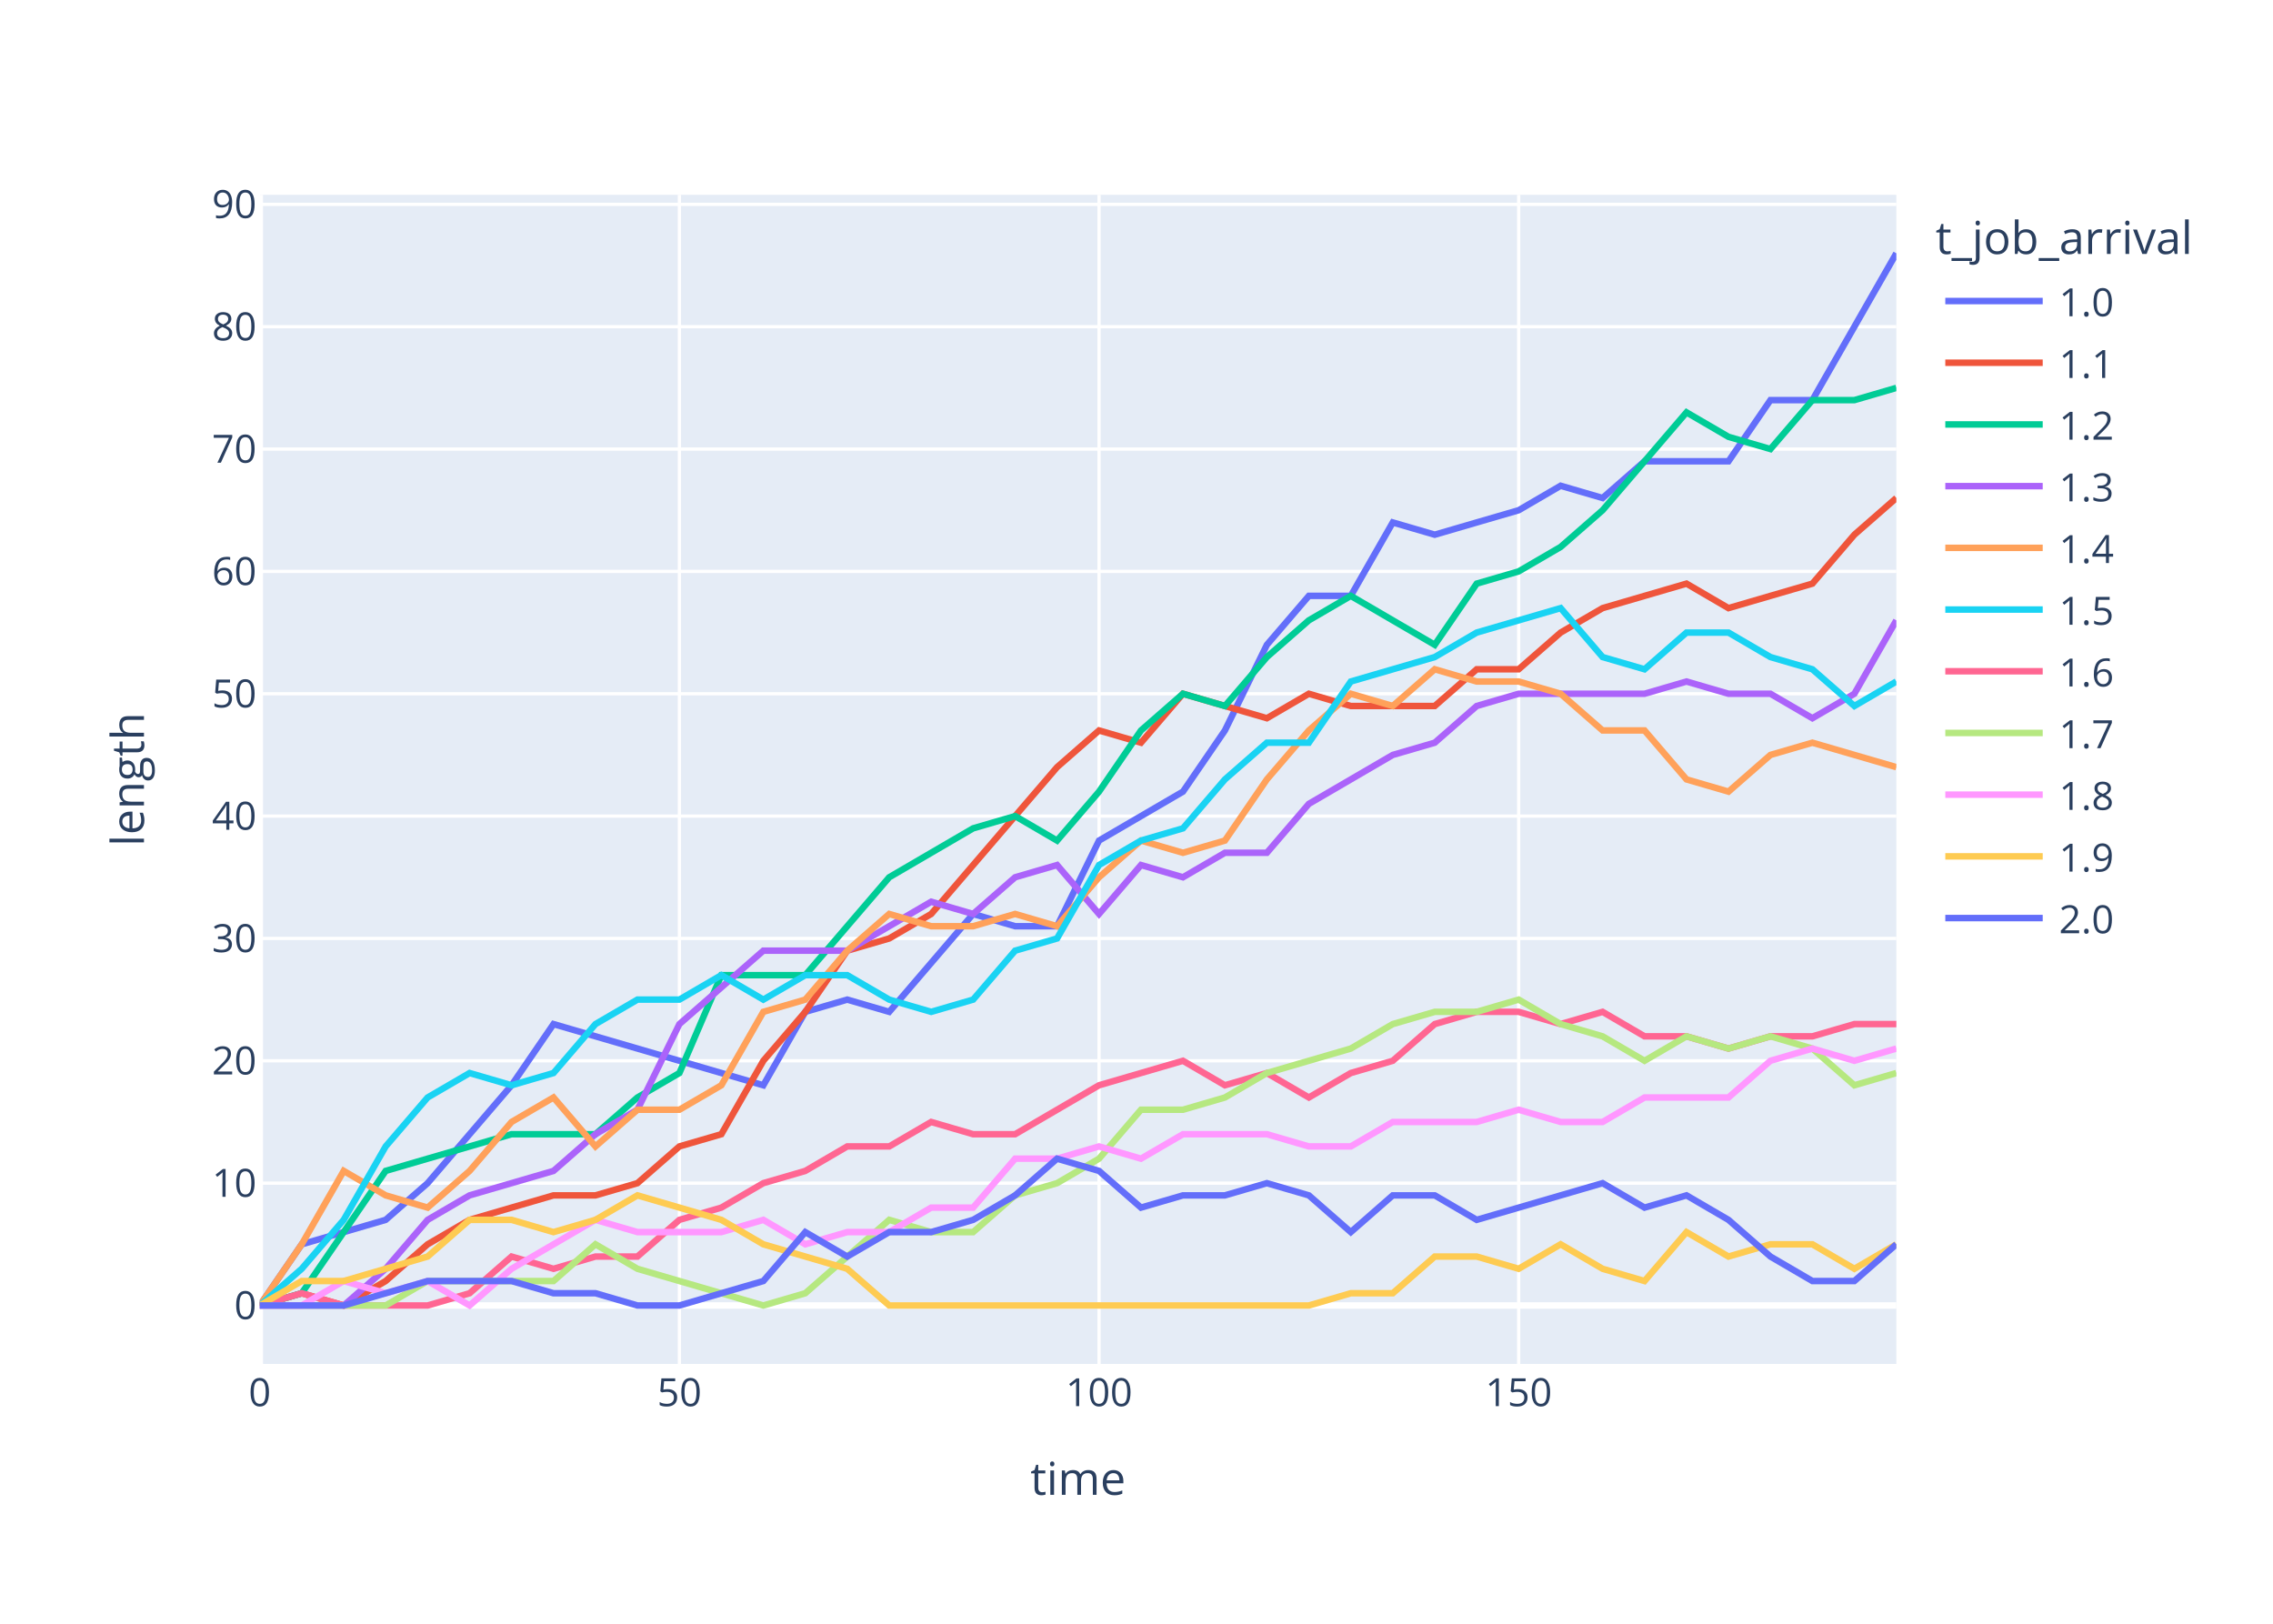
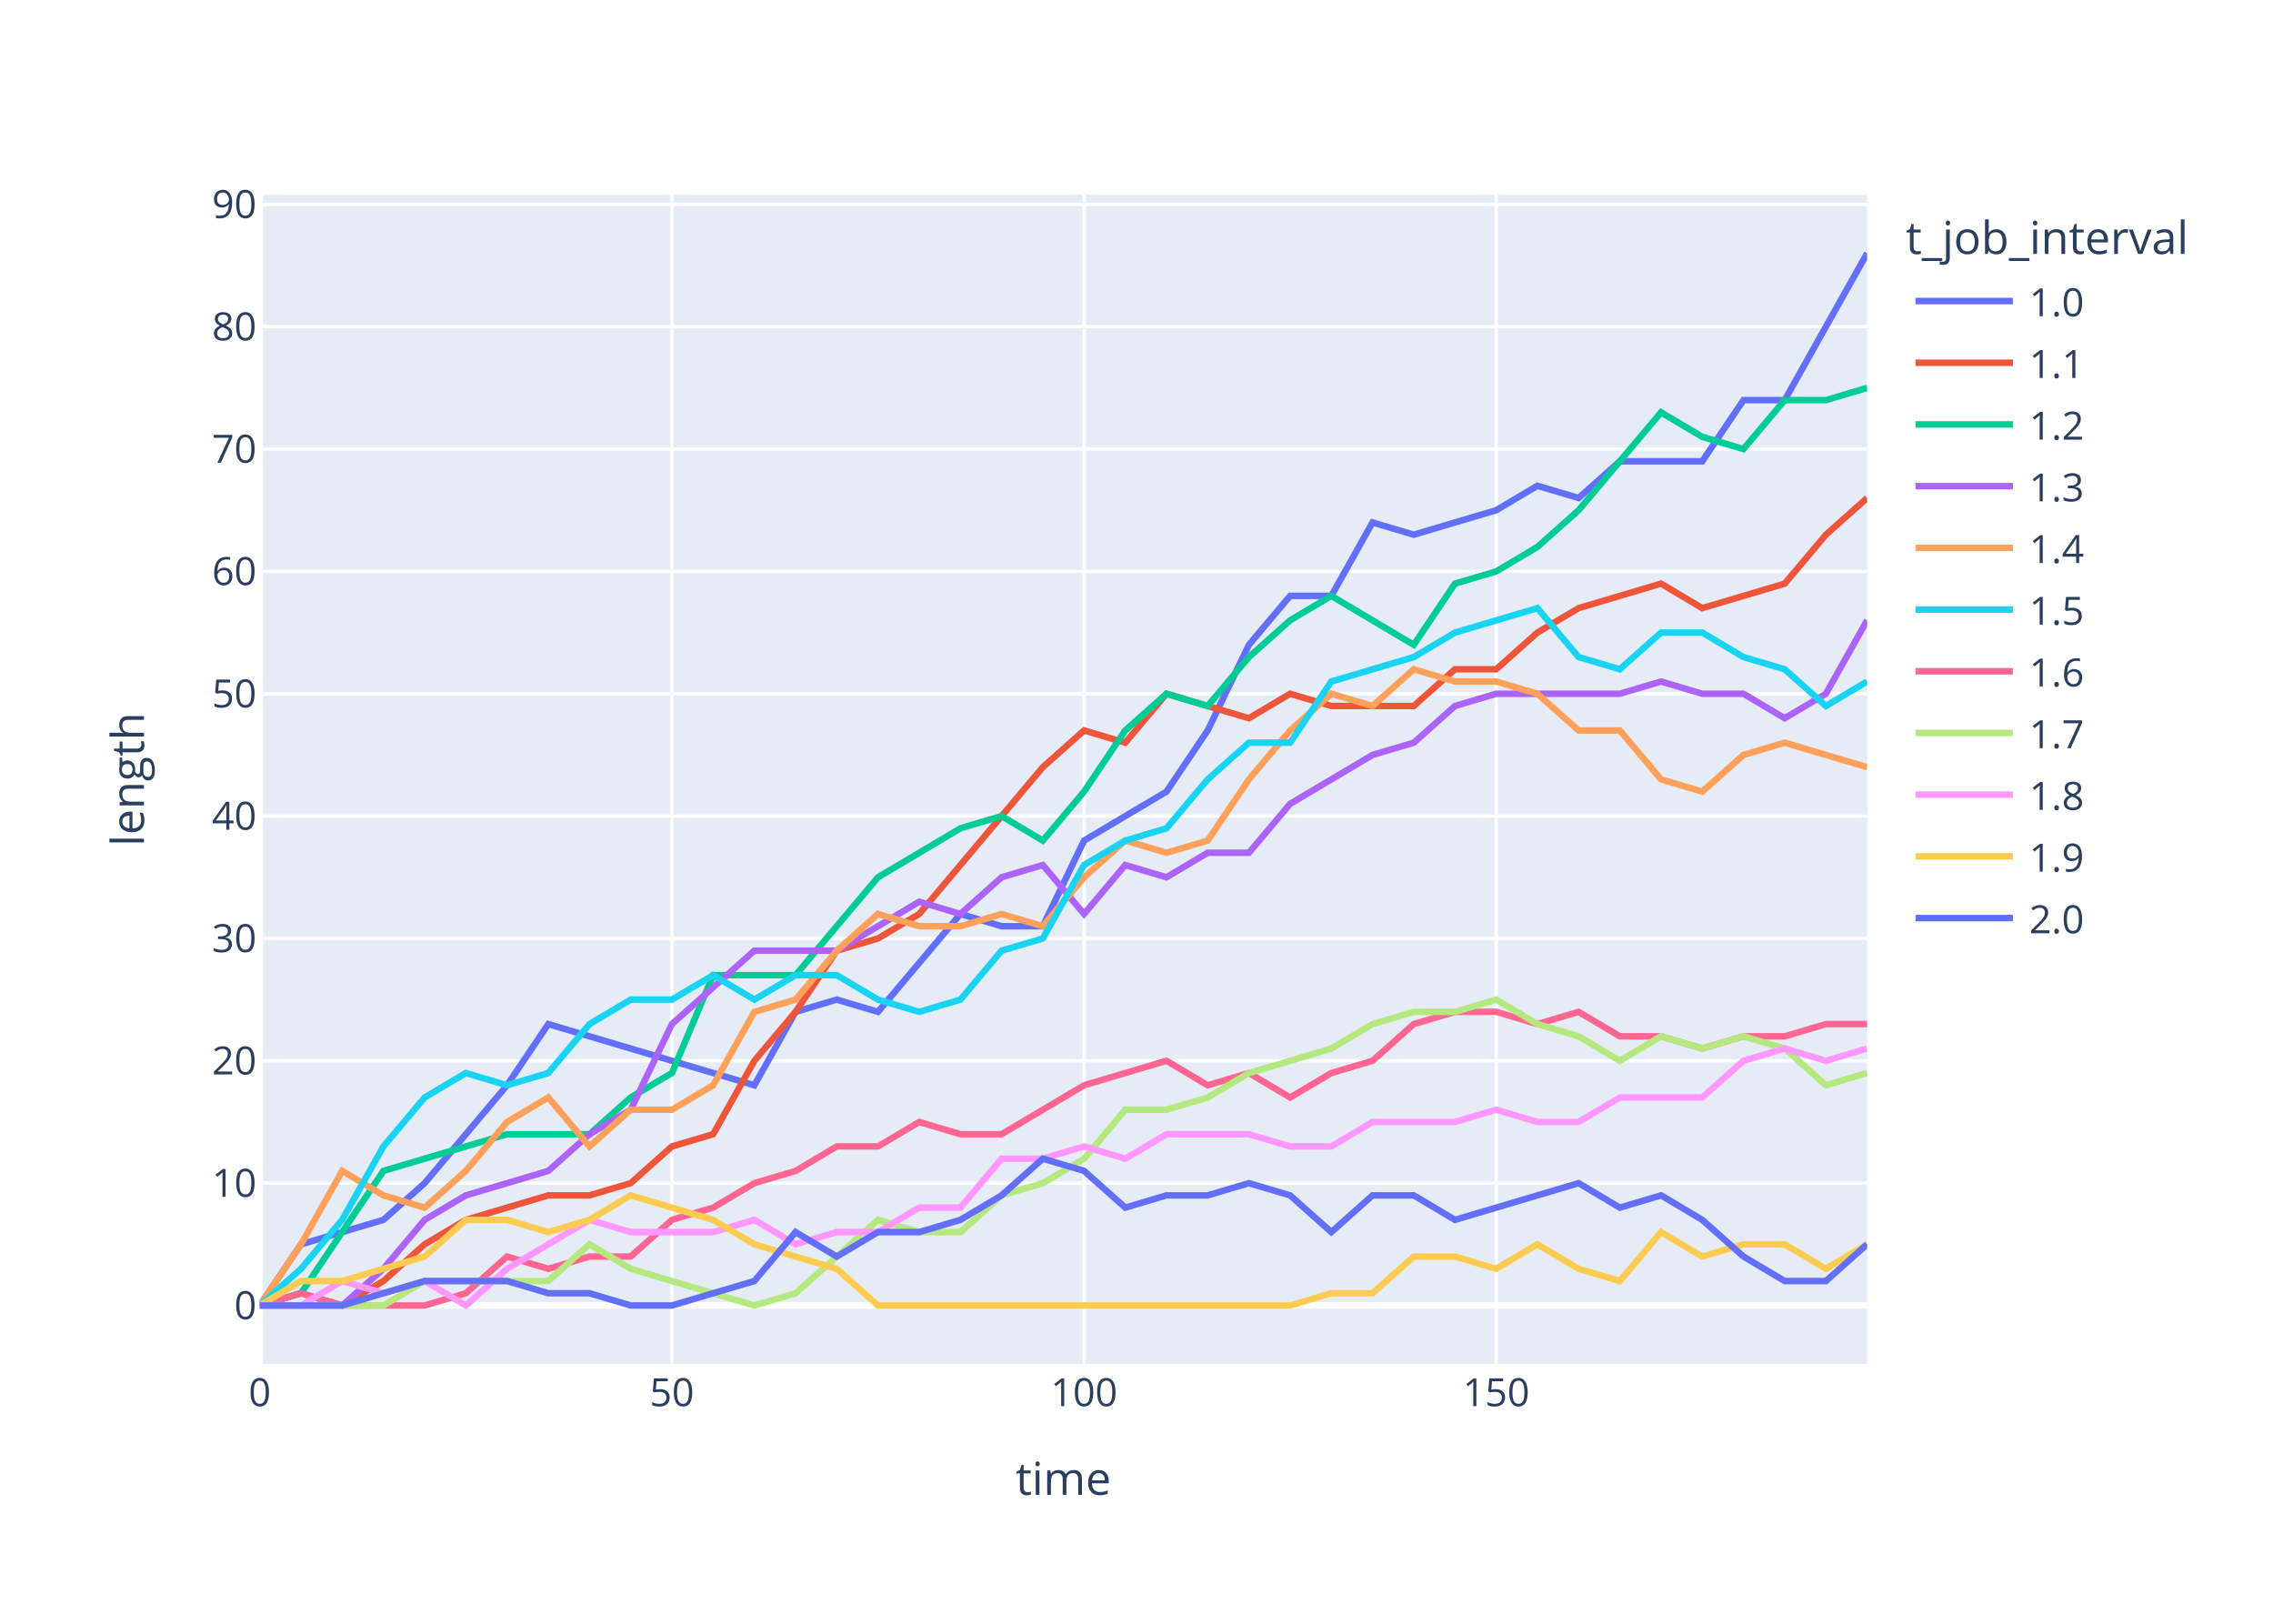
<svg xmlns="http://www.w3.org/2000/svg" class="main-svg" width="700" height="500" style="" viewBox="0 0 700 500">
  <rect x="0" y="0" width="700" height="500" style="fill: rgb(255, 255, 255); fill-opacity: 1;" />
-   <defs id="defs-5fed43">
+   <defs id="defs-dd589d">
    <g class="clips">
-       <clipPath id="clip5fed43xyplot" class="plotclip">
-         <rect width="504" height="360" />
+       <clipPath id="clipdd589dxyplot" class="plotclip">
+         <rect width="495" height="360" />
      </clipPath>
-       <clipPath class="axesclip" id="clip5fed43x">
-         <rect x="80" y="0" width="504" height="500" />
+       <clipPath class="axesclip" id="clipdd589dx">
+         <rect x="80" y="0" width="495" height="500" />
      </clipPath>
-       <clipPath class="axesclip" id="clip5fed43y">
+       <clipPath class="axesclip" id="clipdd589dy">
        <rect x="0" y="60" width="700" height="360" />
      </clipPath>
-       <clipPath class="axesclip" id="clip5fed43xy">
-         <rect x="80" y="60" width="504" height="360" />
+       <clipPath class="axesclip" id="clipdd589dxy">
+         <rect x="80" y="60" width="495" height="360" />
      </clipPath>
    </g>
    <g class="gradients" />
    <g class="patterns" />
  </defs>
  <g class="bglayer">
-     <rect class="bg" x="80" y="60" width="504" height="360" style="fill: rgb(229, 236, 246); fill-opacity: 1; stroke-width: 0;" />
+     <rect class="bg" x="80" y="60" width="495" height="360" style="fill: rgb(229, 236, 246); fill-opacity: 1; stroke-width: 0;" />
  </g>
  <g class="layer-below">
    <g class="imagelayer" />
    <g class="shapelayer" />
  </g>
  <g class="cartesianlayer">
    <g class="subplot xy">
      <g class="layer-subplot">
        <g class="shapelayer" />
        <g class="imagelayer" />
      </g>
      <g class="minor-gridlayer">
        <g class="x" />
        <g class="y" />
      </g>
      <g class="gridlayer">
        <g class="x">
-           <path class="xgrid crisp" transform="translate(209.23,0)" d="M0,60v360" style="stroke: rgb(255, 255, 255); stroke-opacity: 1; stroke-width: 1px;" />
-           <path class="xgrid crisp" transform="translate(338.46,0)" d="M0,60v360" style="stroke: rgb(255, 255, 255); stroke-opacity: 1; stroke-width: 1px;" />
-           <path class="xgrid crisp" transform="translate(467.69,0)" d="M0,60v360" style="stroke: rgb(255, 255, 255); stroke-opacity: 1; stroke-width: 1px;" />
+           <path class="xgrid crisp" transform="translate(206.92,0)" d="M0,60v360" style="stroke: rgb(255, 255, 255); stroke-opacity: 1; stroke-width: 1px;" />
+           <path class="xgrid crisp" transform="translate(333.85,0)" d="M0,60v360" style="stroke: rgb(255, 255, 255); stroke-opacity: 1; stroke-width: 1px;" />
+           <path class="xgrid crisp" transform="translate(460.77,0)" d="M0,60v360" style="stroke: rgb(255, 255, 255); stroke-opacity: 1; stroke-width: 1px;" />
        </g>
        <g class="y">
-           <path class="ygrid crisp" transform="translate(0,364.33)" d="M80,0h504" style="stroke: rgb(255, 255, 255); stroke-opacity: 1; stroke-width: 1px;" />
-           <path class="ygrid crisp" transform="translate(0,326.65)" d="M80,0h504" style="stroke: rgb(255, 255, 255); stroke-opacity: 1; stroke-width: 1px;" />
-           <path class="ygrid crisp" transform="translate(0,288.98)" d="M80,0h504" style="stroke: rgb(255, 255, 255); stroke-opacity: 1; stroke-width: 1px;" />
-           <path class="ygrid crisp" transform="translate(0,251.3)" d="M80,0h504" style="stroke: rgb(255, 255, 255); stroke-opacity: 1; stroke-width: 1px;" />
-           <path class="ygrid crisp" transform="translate(0,213.63)" d="M80,0h504" style="stroke: rgb(255, 255, 255); stroke-opacity: 1; stroke-width: 1px;" />
-           <path class="ygrid crisp" transform="translate(0,175.95)" d="M80,0h504" style="stroke: rgb(255, 255, 255); stroke-opacity: 1; stroke-width: 1px;" />
-           <path class="ygrid crisp" transform="translate(0,138.28)" d="M80,0h504" style="stroke: rgb(255, 255, 255); stroke-opacity: 1; stroke-width: 1px;" />
-           <path class="ygrid crisp" transform="translate(0,100.6)" d="M80,0h504" style="stroke: rgb(255, 255, 255); stroke-opacity: 1; stroke-width: 1px;" />
-           <path class="ygrid crisp" transform="translate(0,62.93)" d="M80,0h504" style="stroke: rgb(255, 255, 255); stroke-opacity: 1; stroke-width: 1px;" />
+           <path class="ygrid crisp" transform="translate(0,364.33)" d="M80,0h495" style="stroke: rgb(255, 255, 255); stroke-opacity: 1; stroke-width: 1px;" />
+           <path class="ygrid crisp" transform="translate(0,326.65)" d="M80,0h495" style="stroke: rgb(255, 255, 255); stroke-opacity: 1; stroke-width: 1px;" />
+           <path class="ygrid crisp" transform="translate(0,288.98)" d="M80,0h495" style="stroke: rgb(255, 255, 255); stroke-opacity: 1; stroke-width: 1px;" />
+           <path class="ygrid crisp" transform="translate(0,251.3)" d="M80,0h495" style="stroke: rgb(255, 255, 255); stroke-opacity: 1; stroke-width: 1px;" />
+           <path class="ygrid crisp" transform="translate(0,213.63)" d="M80,0h495" style="stroke: rgb(255, 255, 255); stroke-opacity: 1; stroke-width: 1px;" />
+           <path class="ygrid crisp" transform="translate(0,175.95)" d="M80,0h495" style="stroke: rgb(255, 255, 255); stroke-opacity: 1; stroke-width: 1px;" />
+           <path class="ygrid crisp" transform="translate(0,138.28)" d="M80,0h495" style="stroke: rgb(255, 255, 255); stroke-opacity: 1; stroke-width: 1px;" />
+           <path class="ygrid crisp" transform="translate(0,100.6)" d="M80,0h495" style="stroke: rgb(255, 255, 255); stroke-opacity: 1; stroke-width: 1px;" />
+           <path class="ygrid crisp" transform="translate(0,62.93)" d="M80,0h495" style="stroke: rgb(255, 255, 255); stroke-opacity: 1; stroke-width: 1px;" />
        </g>
      </g>
      <g class="zerolinelayer">
        <path class="xzl zl crisp" transform="translate(80,0)" d="M0,60v360" style="stroke: rgb(255, 255, 255); stroke-opacity: 1; stroke-width: 2px;" />
-         <path class="yzl zl crisp" transform="translate(0,402)" d="M80,0h504" style="stroke: rgb(255, 255, 255); stroke-opacity: 1; stroke-width: 2px;" />
+         <path class="yzl zl crisp" transform="translate(0,402)" d="M80,0h495" style="stroke: rgb(255, 255, 255); stroke-opacity: 1; stroke-width: 2px;" />
      </g>
      <g class="layer-between">
        <g class="shapelayer" />
        <g class="imagelayer" />
      </g>
      <path class="xlines-below" />
      <path class="ylines-below" />
      <g class="overlines-below" />
      <g class="xaxislayer-below" />
      <g class="yaxislayer-below" />
      <g class="overaxes-below" />
      <g class="overplot">
-         <g class="xy" transform="translate(80,60)" clip-path="url(#clip5fed43xyplot)">
+         <g class="xy" transform="translate(80,60)" clip-path="url(#clipdd589dxyplot)">
          <g class="scatterlayer mlayer">
-             <g class="trace scatter trace487829" style="stroke-miterlimit: 2; opacity: 1;">
-               <g class="fills" />
-               <g class="errorbars" />
-               <g class="lines">
-                 <path class="js-line" d="M0,342L12.92,323.16L25.85,319.4L38.77,315.63L51.69,304.33L77.54,274.19L90.46,255.35L155.08,274.19L168,251.58L180.92,247.81L193.85,251.58L219.69,221.44L232.62,225.21L245.54,225.21L258.46,198.84L284.31,183.77L297.23,164.93L310.15,138.56L323.08,123.49L336,123.49L348.92,100.88L361.85,104.65L374.77,100.88L387.69,97.12L400.62,89.58L413.54,93.35L426.46,82.05L452.31,82.05L465.23,63.21L478.15,63.21L491.08,40.6L504,18" style="vector-effect: none; fill: none; stroke: rgb(99, 110, 250); stroke-opacity: 1; stroke-width: 2px; opacity: 1;" />
-               </g>
-               <g class="points" />
-               <g class="text" />
-             </g>
-             <g class="trace scatter traceb1f437" style="stroke-miterlimit: 2; opacity: 1;">
-               <g class="fills" />
-               <g class="errorbars" />
-               <g class="lines">
-                 <path class="js-line" d="M0,342L12.92,338.23L25.85,342L38.77,334.47L51.69,323.16L64.62,315.63L77.54,311.86L90.46,308.09L103.38,308.09L116.31,304.33L129.23,293.02L142.15,289.26L155.08,266.65L168,251.58L180.92,232.74L193.85,228.98L206.77,221.44L245.54,176.23L258.46,164.93L271.38,168.7L284.31,153.63L310.15,161.16L323.08,153.63L336,157.4L348.92,157.4L361.85,157.4L374.77,146.09L387.69,146.09L400.62,134.79L413.54,127.26L426.46,123.49L439.38,119.72L452.31,127.26L478.15,119.72L491.08,104.65L504,93.35" style="vector-effect: none; fill: none; stroke: rgb(239, 85, 59); stroke-opacity: 1; stroke-width: 2px; opacity: 1;" />
-               </g>
-               <g class="points" />
-               <g class="text" />
-             </g>
-             <g class="trace scatter trace59e922" style="stroke-miterlimit: 2; opacity: 1;">
-               <g class="fills" />
-               <g class="errorbars" />
-               <g class="lines">
-                 <path class="js-line" d="M0,342L12.92,338.23L25.85,319.4L38.77,300.56L51.69,296.79L77.54,289.26L90.46,289.26L103.38,289.26L116.31,277.95L129.23,270.42L142.15,240.28L168,240.28L180.92,225.21L193.85,210.14L206.77,202.6L219.69,195.07L232.62,191.3L245.54,198.84L258.46,183.77L271.38,164.93L284.31,153.63L297.23,157.4L310.15,142.33L323.08,131.02L336,123.49L361.85,138.56L374.77,119.72L387.69,115.95L400.62,108.42L413.54,97.12L426.46,82.05L439.38,66.98L452.31,74.51L465.23,78.28L478.15,63.21L491.08,63.21L504,59.44" style="vector-effect: none; fill: none; stroke: rgb(0, 204, 150); stroke-opacity: 1; stroke-width: 2px; opacity: 1;" />
-               </g>
-               <g class="points" />
-               <g class="text" />
-             </g>
-             <g class="trace scatter trace675546" style="stroke-miterlimit: 2; opacity: 1;">
-               <g class="fills" />
-               <g class="errorbars" />
-               <g class="lines">
-                 <path class="js-line" d="M0,342L25.85,342L38.77,330.7L51.69,315.63L64.62,308.09L90.46,300.56L103.38,289.26L116.31,281.72L129.23,255.35L155.08,232.74L168,232.74L180.92,232.74L193.85,225.21L206.77,217.67L219.69,221.44L232.62,210.14L245.54,206.37L258.46,221.44L271.38,206.37L284.31,210.14L297.23,202.6L310.15,202.6L323.08,187.53L348.92,172.47L361.85,168.7L374.77,157.4L387.69,153.63L426.46,153.63L439.38,149.86L452.31,153.63L465.23,153.63L478.15,161.16L491.08,153.63L504,131.02" style="vector-effect: none; fill: none; stroke: rgb(171, 99, 250); stroke-opacity: 1; stroke-width: 2px; opacity: 1;" />
-               </g>
-               <g class="points" />
-               <g class="text" />
-             </g>
-             <g class="trace scatter trace7300fe" style="stroke-miterlimit: 2; opacity: 1;">
-               <g class="fills" />
-               <g class="errorbars" />
-               <g class="lines">
-                 <path class="js-line" d="M0,342L12.92,323.16L25.85,300.56L38.77,308.09L51.69,311.86L64.62,300.56L77.54,285.49L90.46,277.95L103.38,293.02L116.31,281.72L129.23,281.72L142.15,274.19L155.08,251.58L168,247.81L180.92,232.74L193.85,221.44L206.77,225.21L219.69,225.21L232.62,221.44L245.54,225.21L258.46,210.14L271.38,198.84L284.31,202.6L297.23,198.84L310.15,180L323.08,164.93L336,153.63L348.92,157.4L361.85,146.09L374.77,149.86L387.69,149.86L400.62,153.63L413.54,164.93L426.46,164.93L439.38,180L452.31,183.77L465.23,172.47L478.15,168.7L491.08,172.47L504,176.23" style="vector-effect: none; fill: none; stroke: rgb(255, 161, 90); stroke-opacity: 1; stroke-width: 2px; opacity: 1;" />
-               </g>
-               <g class="points" />
-               <g class="text" />
-             </g>
-             <g class="trace scatter trace8ce053" style="stroke-miterlimit: 2; opacity: 1;">
-               <g class="fills" />
-               <g class="errorbars" />
-               <g class="lines">
-                 <path class="js-line" d="M0,342L12.92,330.7L25.85,315.63L38.77,293.02L51.69,277.95L64.62,270.42L77.54,274.19L90.46,270.42L103.38,255.35L116.31,247.81L129.23,247.81L142.15,240.28L155.08,247.81L168,240.28L180.92,240.28L193.85,247.81L206.77,251.58L219.69,247.81L232.62,232.74L245.54,228.98L258.46,206.37L271.38,198.84L284.31,195.07L297.23,180L310.15,168.7L323.08,168.7L336,149.86L361.85,142.33L374.77,134.79L400.62,127.26L413.54,142.33L426.46,146.09L439.38,134.79L452.31,134.79L465.23,142.33L478.15,146.09L491.08,157.4L504,149.86" style="vector-effect: none; fill: none; stroke: rgb(25, 211, 243); stroke-opacity: 1; stroke-width: 2px; opacity: 1;" />
-               </g>
-               <g class="points" />
-               <g class="text" />
-             </g>
-             <g class="trace scatter trace817569" style="stroke-miterlimit: 2; opacity: 1;">
-               <g class="fills" />
-               <g class="errorbars" />
-               <g class="lines">
-                 <path class="js-line" d="M0,342L12.92,338.23L25.85,342L51.69,342L64.62,338.23L77.54,326.93L90.46,330.7L103.38,326.93L116.31,326.93L129.23,315.63L142.15,311.86L155.08,304.33L168,300.56L180.92,293.02L193.85,293.02L206.77,285.49L219.69,289.26L232.62,289.26L245.54,281.72L258.46,274.19L271.38,270.42L284.31,266.65L297.23,274.19L310.15,270.42L323.08,277.95L336,270.42L348.92,266.65L361.85,255.35L374.77,251.58L387.69,251.58L400.62,255.35L413.54,251.58L426.46,259.12L439.38,259.12L452.31,262.88L465.23,259.12L478.15,259.12L491.08,255.35L504,255.35" style="vector-effect: none; fill: none; stroke: rgb(255, 102, 146); stroke-opacity: 1; stroke-width: 2px; opacity: 1;" />
-               </g>
-               <g class="points" />
-               <g class="text" />
-             </g>
-             <g class="trace scatter traced366a5" style="stroke-miterlimit: 2; opacity: 1;">
-               <g class="fills" />
-               <g class="errorbars" />
-               <g class="lines">
-                 <path class="js-line" d="M0,342L38.77,342L51.69,334.47L90.46,334.47L103.38,323.16L116.31,330.7L129.23,334.47L155.08,342L168,338.23L193.85,315.63L206.77,319.4L219.69,319.4L232.62,308.09L245.54,304.33L258.46,296.79L271.38,281.72L284.31,281.72L297.23,277.95L310.15,270.42L336,262.88L348.92,255.35L361.85,251.58L374.77,251.58L387.69,247.81L400.62,255.35L413.54,259.12L426.46,266.65L439.38,259.12L452.31,262.88L465.23,259.12L478.15,262.88L491.08,274.19L504,270.42" style="vector-effect: none; fill: none; stroke: rgb(182, 232, 128); stroke-opacity: 1; stroke-width: 2px; opacity: 1;" />
-               </g>
-               <g class="points" />
-               <g class="text" />
-             </g>
-             <g class="trace scatter trace1aab8e" style="stroke-miterlimit: 2; opacity: 1;">
-               <g class="fills" />
-               <g class="errorbars" />
-               <g class="lines">
-                 <path class="js-line" d="M0,342L12.92,342L25.85,334.47L38.77,338.23L51.69,334.47L64.62,342L77.54,330.7L103.38,315.63L116.31,319.4L142.15,319.4L155.08,315.63L168,323.16L180.92,319.4L193.85,319.4L206.77,311.86L219.69,311.86L232.62,296.79L245.54,296.79L258.46,293.02L271.38,296.79L284.31,289.26L310.15,289.26L323.08,293.02L336,293.02L348.92,285.49L374.77,285.49L387.69,281.72L400.62,285.49L413.54,285.49L426.46,277.95L439.38,277.95L452.31,277.95L465.23,266.65L478.15,262.88L491.08,266.65L504,262.88" style="vector-effect: none; fill: none; stroke: rgb(255, 151, 255); stroke-opacity: 1; stroke-width: 2px; opacity: 1;" />
-               </g>
-               <g class="points" />
-               <g class="text" />
-             </g>
-             <g class="trace scatter tracee8f643" style="stroke-miterlimit: 2; opacity: 1;">
-               <g class="fills" />
-               <g class="errorbars" />
-               <g class="lines">
-                 <path class="js-line" d="M0,342L12.92,334.47L25.85,334.47L51.69,326.93L64.62,315.63L77.54,315.63L90.46,319.4L103.38,315.63L116.31,308.09L142.15,315.63L155.08,323.16L180.92,330.7L193.85,342L323.08,342L336,338.23L348.92,338.23L361.85,326.93L374.77,326.93L387.69,330.7L400.62,323.16L413.54,330.7L426.46,334.47L439.38,319.4L452.31,326.93L465.23,323.16L478.15,323.16L491.08,330.7L504,323.16" style="vector-effect: none; fill: none; stroke: rgb(254, 203, 82); stroke-opacity: 1; stroke-width: 2px; opacity: 1;" />
-               </g>
-               <g class="points" />
-               <g class="text" />
-             </g>
-             <g class="trace scatter trace2dc9ca" style="stroke-miterlimit: 2; opacity: 1;">
-               <g class="fills" />
-               <g class="errorbars" />
-               <g class="lines">
-                 <path class="js-line" d="M0,342L25.85,342L38.77,338.23L51.69,334.47L64.62,334.47L77.54,334.47L90.46,338.23L103.38,338.23L116.31,342L129.23,342L142.15,338.23L155.08,334.47L168,319.4L180.92,326.93L193.85,319.4L206.77,319.4L219.69,315.63L232.62,308.09L245.54,296.79L258.46,300.56L271.38,311.86L284.31,308.09L297.23,308.09L310.15,304.33L323.08,308.09L336,319.4L348.92,308.09L361.85,308.09L374.77,315.63L413.54,304.33L426.46,311.86L439.38,308.09L452.31,315.63L465.23,326.93L478.15,334.47L491.08,334.47L504,323.16" style="vector-effect: none; fill: none; stroke: rgb(99, 110, 250); stroke-opacity: 1; stroke-width: 2px; opacity: 1;" />
+             <g class="trace scatter tracefd3d05" style="stroke-miterlimit: 2; opacity: 1;">
+               <g class="fills" />
+               <g class="errorbars" />
+               <g class="lines">
+                 <path class="js-line" d="M0,342L12.69,323.16L25.38,319.4L38.08,315.63L50.77,304.33L76.15,274.19L88.85,255.35L152.31,274.19L165,251.58L177.69,247.81L190.38,251.58L215.77,221.44L228.46,225.21L241.15,225.21L253.85,198.84L279.23,183.77L291.92,164.93L304.62,138.56L317.31,123.49L330,123.49L342.69,100.88L355.38,104.65L368.08,100.88L380.77,97.12L393.46,89.58L406.15,93.35L418.85,82.05L444.23,82.05L456.92,63.21L469.62,63.21L482.31,40.6L495,18" style="vector-effect: none; fill: none; stroke: rgb(99, 110, 250); stroke-opacity: 1; stroke-width: 2px; opacity: 1;" />
+               </g>
+               <g class="points" />
+               <g class="text" />
+             </g>
+             <g class="trace scatter trace87a153" style="stroke-miterlimit: 2; opacity: 1;">
+               <g class="fills" />
+               <g class="errorbars" />
+               <g class="lines">
+                 <path class="js-line" d="M0,342L12.69,338.23L25.38,342L38.08,334.47L50.77,323.16L63.46,315.63L76.15,311.86L88.85,308.09L101.54,308.09L114.23,304.33L126.92,293.02L139.62,289.26L152.31,266.65L165,251.58L177.69,232.74L190.38,228.98L203.08,221.44L241.15,176.23L253.85,164.93L266.54,168.7L279.23,153.63L304.62,161.16L317.31,153.63L330,157.4L342.69,157.4L355.38,157.4L368.08,146.09L380.77,146.09L393.46,134.79L406.15,127.26L418.85,123.49L431.54,119.72L444.23,127.26L469.62,119.72L482.31,104.65L495,93.35" style="vector-effect: none; fill: none; stroke: rgb(239, 85, 59); stroke-opacity: 1; stroke-width: 2px; opacity: 1;" />
+               </g>
+               <g class="points" />
+               <g class="text" />
+             </g>
+             <g class="trace scatter trace571d6c" style="stroke-miterlimit: 2; opacity: 1;">
+               <g class="fills" />
+               <g class="errorbars" />
+               <g class="lines">
+                 <path class="js-line" d="M0,342L12.69,338.23L25.38,319.4L38.08,300.56L50.77,296.79L76.15,289.26L88.85,289.26L101.54,289.26L114.23,277.95L126.92,270.42L139.62,240.28L165,240.28L177.69,225.21L190.38,210.14L203.08,202.6L215.77,195.07L228.46,191.3L241.15,198.84L253.85,183.77L266.54,164.93L279.23,153.63L291.92,157.4L304.62,142.33L317.31,131.02L330,123.49L355.38,138.56L368.08,119.72L380.77,115.95L393.46,108.42L406.15,97.12L418.85,82.05L431.54,66.98L444.23,74.51L456.92,78.28L469.62,63.21L482.31,63.21L495,59.44" style="vector-effect: none; fill: none; stroke: rgb(0, 204, 150); stroke-opacity: 1; stroke-width: 2px; opacity: 1;" />
+               </g>
+               <g class="points" />
+               <g class="text" />
+             </g>
+             <g class="trace scatter trace5e6391" style="stroke-miterlimit: 2; opacity: 1;">
+               <g class="fills" />
+               <g class="errorbars" />
+               <g class="lines">
+                 <path class="js-line" d="M0,342L25.38,342L38.08,330.7L50.77,315.63L63.46,308.09L88.85,300.56L101.54,289.26L114.23,281.72L126.92,255.35L152.31,232.74L165,232.74L177.69,232.74L190.38,225.21L203.08,217.67L215.77,221.44L228.46,210.14L241.15,206.37L253.85,221.44L266.54,206.37L279.23,210.14L291.92,202.6L304.62,202.6L317.31,187.53L342.69,172.47L355.38,168.7L368.08,157.4L380.77,153.63L418.85,153.63L431.54,149.86L444.23,153.63L456.92,153.63L469.62,161.16L482.31,153.63L495,131.02" style="vector-effect: none; fill: none; stroke: rgb(171, 99, 250); stroke-opacity: 1; stroke-width: 2px; opacity: 1;" />
+               </g>
+               <g class="points" />
+               <g class="text" />
+             </g>
+             <g class="trace scatter trace33246c" style="stroke-miterlimit: 2; opacity: 1;">
+               <g class="fills" />
+               <g class="errorbars" />
+               <g class="lines">
+                 <path class="js-line" d="M0,342L12.69,323.16L25.38,300.56L38.08,308.09L50.77,311.86L63.46,300.56L76.15,285.49L88.85,277.95L101.54,293.02L114.23,281.72L126.92,281.72L139.62,274.19L152.31,251.58L165,247.81L177.69,232.74L190.38,221.44L203.08,225.21L215.77,225.21L228.46,221.44L241.15,225.21L253.85,210.14L266.54,198.84L279.23,202.6L291.92,198.84L304.62,180L317.31,164.93L330,153.63L342.69,157.4L355.38,146.09L368.08,149.86L380.77,149.86L393.46,153.63L406.15,164.93L418.85,164.93L431.54,180L444.23,183.77L456.92,172.47L469.62,168.7L482.31,172.47L495,176.23" style="vector-effect: none; fill: none; stroke: rgb(255, 161, 90); stroke-opacity: 1; stroke-width: 2px; opacity: 1;" />
+               </g>
+               <g class="points" />
+               <g class="text" />
+             </g>
+             <g class="trace scatter trace451ac7" style="stroke-miterlimit: 2; opacity: 1;">
+               <g class="fills" />
+               <g class="errorbars" />
+               <g class="lines">
+                 <path class="js-line" d="M0,342L12.69,330.7L25.38,315.63L38.08,293.02L50.77,277.95L63.46,270.42L76.15,274.19L88.85,270.42L101.54,255.35L114.23,247.81L126.92,247.81L139.62,240.28L152.31,247.81L165,240.28L177.69,240.28L190.38,247.81L203.08,251.58L215.77,247.81L228.46,232.74L241.15,228.98L253.85,206.37L266.54,198.84L279.23,195.07L291.92,180L304.62,168.7L317.31,168.7L330,149.86L355.38,142.33L368.08,134.79L393.46,127.26L406.15,142.33L418.85,146.09L431.54,134.79L444.23,134.79L456.92,142.33L469.62,146.09L482.31,157.4L495,149.86" style="vector-effect: none; fill: none; stroke: rgb(25, 211, 243); stroke-opacity: 1; stroke-width: 2px; opacity: 1;" />
+               </g>
+               <g class="points" />
+               <g class="text" />
+             </g>
+             <g class="trace scatter trace83608b" style="stroke-miterlimit: 2; opacity: 1;">
+               <g class="fills" />
+               <g class="errorbars" />
+               <g class="lines">
+                 <path class="js-line" d="M0,342L12.69,338.23L25.38,342L50.77,342L63.46,338.23L76.15,326.93L88.85,330.7L101.54,326.93L114.23,326.93L126.92,315.63L139.62,311.86L152.31,304.33L165,300.56L177.69,293.02L190.38,293.02L203.08,285.49L215.77,289.26L228.46,289.26L241.15,281.72L253.85,274.19L266.54,270.42L279.23,266.65L291.92,274.19L304.62,270.42L317.31,277.95L330,270.42L342.69,266.65L355.38,255.35L368.08,251.58L380.77,251.58L393.46,255.35L406.15,251.58L418.85,259.12L431.54,259.12L444.23,262.88L456.92,259.12L469.62,259.12L482.31,255.35L495,255.35" style="vector-effect: none; fill: none; stroke: rgb(255, 102, 146); stroke-opacity: 1; stroke-width: 2px; opacity: 1;" />
+               </g>
+               <g class="points" />
+               <g class="text" />
+             </g>
+             <g class="trace scatter tracea52b8c" style="stroke-miterlimit: 2; opacity: 1;">
+               <g class="fills" />
+               <g class="errorbars" />
+               <g class="lines">
+                 <path class="js-line" d="M0,342L38.08,342L50.77,334.47L88.85,334.47L101.54,323.16L114.23,330.7L126.92,334.47L152.31,342L165,338.23L190.38,315.63L203.08,319.4L215.77,319.4L228.46,308.09L241.15,304.33L253.85,296.79L266.54,281.72L279.23,281.72L291.92,277.95L304.62,270.42L330,262.88L342.69,255.35L355.38,251.58L368.08,251.58L380.77,247.81L393.46,255.35L406.15,259.12L418.85,266.65L431.54,259.12L444.23,262.88L456.92,259.12L469.62,262.88L482.31,274.19L495,270.42" style="vector-effect: none; fill: none; stroke: rgb(182, 232, 128); stroke-opacity: 1; stroke-width: 2px; opacity: 1;" />
+               </g>
+               <g class="points" />
+               <g class="text" />
+             </g>
+             <g class="trace scatter trace6f8b2d" style="stroke-miterlimit: 2; opacity: 1;">
+               <g class="fills" />
+               <g class="errorbars" />
+               <g class="lines">
+                 <path class="js-line" d="M0,342L12.69,342L25.38,334.47L38.08,338.23L50.77,334.47L63.46,342L76.15,330.7L101.54,315.63L114.23,319.4L139.62,319.4L152.31,315.63L165,323.16L177.69,319.4L190.38,319.4L203.08,311.86L215.77,311.86L228.46,296.79L241.15,296.79L253.85,293.02L266.54,296.79L279.23,289.26L304.62,289.26L317.31,293.02L330,293.02L342.69,285.49L368.08,285.49L380.77,281.72L393.46,285.49L406.15,285.49L418.85,277.95L431.54,277.95L444.23,277.95L456.92,266.65L469.62,262.88L482.31,266.65L495,262.88" style="vector-effect: none; fill: none; stroke: rgb(255, 151, 255); stroke-opacity: 1; stroke-width: 2px; opacity: 1;" />
+               </g>
+               <g class="points" />
+               <g class="text" />
+             </g>
+             <g class="trace scatter tracebe7e56" style="stroke-miterlimit: 2; opacity: 1;">
+               <g class="fills" />
+               <g class="errorbars" />
+               <g class="lines">
+                 <path class="js-line" d="M0,342L12.69,334.47L25.38,334.47L50.77,326.93L63.46,315.63L76.15,315.63L88.85,319.4L101.54,315.63L114.23,308.09L139.62,315.63L152.31,323.16L177.69,330.7L190.38,342L317.31,342L330,338.23L342.69,338.23L355.38,326.93L368.08,326.93L380.77,330.7L393.46,323.16L406.15,330.7L418.85,334.47L431.54,319.4L444.23,326.93L456.92,323.16L469.62,323.16L482.31,330.7L495,323.16" style="vector-effect: none; fill: none; stroke: rgb(254, 203, 82); stroke-opacity: 1; stroke-width: 2px; opacity: 1;" />
+               </g>
+               <g class="points" />
+               <g class="text" />
+             </g>
+             <g class="trace scatter trace6c7048" style="stroke-miterlimit: 2; opacity: 1;">
+               <g class="fills" />
+               <g class="errorbars" />
+               <g class="lines">
+                 <path class="js-line" d="M0,342L25.38,342L38.08,338.23L50.77,334.47L63.46,334.47L76.15,334.47L88.85,338.23L101.54,338.23L114.23,342L126.92,342L139.62,338.23L152.31,334.47L165,319.4L177.69,326.93L190.38,319.4L203.08,319.4L215.77,315.63L228.46,308.09L241.15,296.79L253.85,300.56L266.54,311.86L279.23,308.09L291.92,308.09L304.62,304.33L317.31,308.09L330,319.4L342.69,308.09L355.38,308.09L368.08,315.63L406.15,304.33L418.85,311.86L431.54,308.09L444.23,315.63L456.92,326.93L469.62,334.47L482.31,334.47L495,323.16" style="vector-effect: none; fill: none; stroke: rgb(99, 110, 250); stroke-opacity: 1; stroke-width: 2px; opacity: 1;" />
              </g>
              <g class="points" />
              <g class="text" />
            </g>
          </g>
        </g>
      </g>
      <g class="zerolinelayer-above" />
      <path class="xlines-above crisp" d="M0,0" style="fill: none;" />
      <path class="ylines-above crisp" d="M0,0" style="fill: none;" />
      <g class="overlines-above" />
      <g class="xaxislayer-above">
        <g class="xtick">
          <text text-anchor="middle" x="0" y="433" transform="translate(80,0)" style="font-family: 'Open Sans', verdana, arial, sans-serif; font-size: 12px; fill: rgb(42, 63, 95); fill-opacity: 1; white-space: pre;">0</text>
        </g>
        <g class="xtick">
-           <text text-anchor="middle" x="0" y="433" style="font-family: 'Open Sans', verdana, arial, sans-serif; font-size: 12px; fill: rgb(42, 63, 95); fill-opacity: 1; white-space: pre;" transform="translate(209.23,0)">50</text>
+           <text text-anchor="middle" x="0" y="433" style="font-family: 'Open Sans', verdana, arial, sans-serif; font-size: 12px; fill: rgb(42, 63, 95); fill-opacity: 1; white-space: pre;" transform="translate(206.92,0)">50</text>
        </g>
        <g class="xtick">
-           <text text-anchor="middle" x="0" y="433" style="font-family: 'Open Sans', verdana, arial, sans-serif; font-size: 12px; fill: rgb(42, 63, 95); fill-opacity: 1; white-space: pre;" transform="translate(338.46,0)">100</text>
+           <text text-anchor="middle" x="0" y="433" style="font-family: 'Open Sans', verdana, arial, sans-serif; font-size: 12px; fill: rgb(42, 63, 95); fill-opacity: 1; white-space: pre;" transform="translate(333.85,0)">100</text>
        </g>
        <g class="xtick">
-           <text text-anchor="middle" x="0" y="433" style="font-family: 'Open Sans', verdana, arial, sans-serif; font-size: 12px; fill: rgb(42, 63, 95); fill-opacity: 1; white-space: pre;" transform="translate(467.69,0)">150</text>
+           <text text-anchor="middle" x="0" y="433" style="font-family: 'Open Sans', verdana, arial, sans-serif; font-size: 12px; fill: rgb(42, 63, 95); fill-opacity: 1; white-space: pre;" transform="translate(460.77,0)">150</text>
        </g>
      </g>
      <g class="yaxislayer-above">
        <g class="ytick">
          <text text-anchor="end" x="79" y="4.2" transform="translate(0,402)" style="font-family: 'Open Sans', verdana, arial, sans-serif; font-size: 12px; fill: rgb(42, 63, 95); fill-opacity: 1; white-space: pre;">0</text>
        </g>
        <g class="ytick">
          <text text-anchor="end" x="79" y="4.2" style="font-family: 'Open Sans', verdana, arial, sans-serif; font-size: 12px; fill: rgb(42, 63, 95); fill-opacity: 1; white-space: pre;" transform="translate(0,364.33)">10</text>
        </g>
        <g class="ytick">
          <text text-anchor="end" x="79" y="4.2" style="font-family: 'Open Sans', verdana, arial, sans-serif; font-size: 12px; fill: rgb(42, 63, 95); fill-opacity: 1; white-space: pre;" transform="translate(0,326.65)">20</text>
        </g>
        <g class="ytick">
          <text text-anchor="end" x="79" y="4.2" style="font-family: 'Open Sans', verdana, arial, sans-serif; font-size: 12px; fill: rgb(42, 63, 95); fill-opacity: 1; white-space: pre;" transform="translate(0,288.98)">30</text>
        </g>
        <g class="ytick">
          <text text-anchor="end" x="79" y="4.2" style="font-family: 'Open Sans', verdana, arial, sans-serif; font-size: 12px; fill: rgb(42, 63, 95); fill-opacity: 1; white-space: pre;" transform="translate(0,251.3)">40</text>
        </g>
        <g class="ytick">
          <text text-anchor="end" x="79" y="4.2" style="font-family: 'Open Sans', verdana, arial, sans-serif; font-size: 12px; fill: rgb(42, 63, 95); fill-opacity: 1; white-space: pre;" transform="translate(0,213.63)">50</text>
        </g>
        <g class="ytick">
          <text text-anchor="end" x="79" y="4.2" style="font-family: 'Open Sans', verdana, arial, sans-serif; font-size: 12px; fill: rgb(42, 63, 95); fill-opacity: 1; white-space: pre;" transform="translate(0,175.95)">60</text>
        </g>
        <g class="ytick">
          <text text-anchor="end" x="79" y="4.2" style="font-family: 'Open Sans', verdana, arial, sans-serif; font-size: 12px; fill: rgb(42, 63, 95); fill-opacity: 1; white-space: pre;" transform="translate(0,138.28)">70</text>
        </g>
        <g class="ytick">
          <text text-anchor="end" x="79" y="4.2" style="font-family: 'Open Sans', verdana, arial, sans-serif; font-size: 12px; fill: rgb(42, 63, 95); fill-opacity: 1; white-space: pre;" transform="translate(0,100.6)">80</text>
        </g>
        <g class="ytick">
          <text text-anchor="end" x="79" y="4.2" style="font-family: 'Open Sans', verdana, arial, sans-serif; font-size: 12px; fill: rgb(42, 63, 95); fill-opacity: 1; white-space: pre;" transform="translate(0,62.93)">90</text>
        </g>
      </g>
      <g class="overaxes-above" />
    </g>
  </g>
  <g class="polarlayer" />
  <g class="smithlayer" />
  <g class="ternarylayer" />
  <g class="geolayer" />
  <g class="funnelarealayer" />
  <g class="pielayer" />
  <g class="iciclelayer" />
  <g class="treemaplayer" />
  <g class="sunburstlayer" />
  <g class="glimages" />
-   <defs id="topdefs-5fed43">
+   <defs id="topdefs-dd589d">
    <g class="clips" />
-     <clipPath id="legend5fed43">
-       <rect width="94" height="238" x="0" y="0" />
+     <clipPath id="legenddd589d">
+       <rect width="103" height="238" x="0" y="0" />
    </clipPath>
  </defs>
  <g class="layer-above">
    <g class="imagelayer" />
    <g class="shapelayer" />
  </g>
  <g class="infolayer">
-     <g class="legend" pointer-events="all" transform="translate(594.08,60)">
-       <rect class="bg" shape-rendering="crispEdges" style="stroke: rgb(68, 68, 68); stroke-opacity: 1; fill: rgb(255, 255, 255); fill-opacity: 1; stroke-width: 0px;" width="94" height="238" x="0" y="0" />
-       <g class="scrollbox" transform="" clip-path="url(#legend5fed43)">
-         <text class="legendtitletext" text-anchor="start" x="2" y="18.2" style="font-family: 'Open Sans', verdana, arial, sans-serif; font-size: 14px; fill: rgb(42, 63, 95); fill-opacity: 1; white-space: pre;">t_job_arrival</text>
+     <g class="legend" pointer-events="all" transform="translate(584.9,60)">
+       <rect class="bg" shape-rendering="crispEdges" style="stroke: rgb(68, 68, 68); stroke-opacity: 1; fill: rgb(255, 255, 255); fill-opacity: 1; stroke-width: 0px;" width="103" height="238" x="0" y="0" />
+       <g class="scrollbox" transform="" clip-path="url(#legenddd589d)">
+         <text class="legendtitletext" text-anchor="start" x="2" y="18.2" style="font-family: 'Open Sans', verdana, arial, sans-serif; font-size: 14px; fill: rgb(42, 63, 95); fill-opacity: 1; white-space: pre;">t_job_interval</text>
        <g class="groups" transform="">
          <g class="traces" transform="translate(0,32.7)" style="opacity: 1;">
            <text class="legendtext" text-anchor="start" x="40" y="4.68" style="font-family: 'Open Sans', verdana, arial, sans-serif; font-size: 12px; fill: rgb(42, 63, 95); fill-opacity: 1; white-space: pre;">1.0</text>
            <g class="layers" style="opacity: 1;">
              <g class="legendfill" />
              <g class="legendlines">
                <path class="js-line" d="M5,0h30" style="fill: none; stroke: rgb(99, 110, 250); stroke-opacity: 1; stroke-width: 2px;" />
              </g>
              <g class="legendsymbols">
                <g class="legendpoints" />
              </g>
            </g>
            <rect class="legendtoggle" x="0" y="-9.5" width="59.625" height="19" style="fill: rgb(0, 0, 0); fill-opacity: 0;" />
          </g>
        </g>
        <g class="groups" transform="">
          <g class="traces" transform="translate(0,51.7)" style="opacity: 1;">
            <text class="legendtext" text-anchor="start" x="40" y="4.68" style="font-family: 'Open Sans', verdana, arial, sans-serif; font-size: 12px; fill: rgb(42, 63, 95); fill-opacity: 1; white-space: pre;">1.1</text>
            <g class="layers" style="opacity: 1;">
              <g class="legendfill" />
              <g class="legendlines">
                <path class="js-line" d="M5,0h30" style="fill: none; stroke: rgb(239, 85, 59); stroke-opacity: 1; stroke-width: 2px;" />
              </g>
              <g class="legendsymbols">
                <g class="legendpoints" />
              </g>
            </g>
            <rect class="legendtoggle" x="0" y="-9.5" width="59.625" height="19" style="fill: rgb(0, 0, 0); fill-opacity: 0;" />
          </g>
        </g>
        <g class="groups" transform="">
          <g class="traces" transform="translate(0,70.7)" style="opacity: 1;">
            <text class="legendtext" text-anchor="start" x="40" y="4.68" style="font-family: 'Open Sans', verdana, arial, sans-serif; font-size: 12px; fill: rgb(42, 63, 95); fill-opacity: 1; white-space: pre;">1.2</text>
            <g class="layers" style="opacity: 1;">
              <g class="legendfill" />
              <g class="legendlines">
                <path class="js-line" d="M5,0h30" style="fill: none; stroke: rgb(0, 204, 150); stroke-opacity: 1; stroke-width: 2px;" />
              </g>
              <g class="legendsymbols">
                <g class="legendpoints" />
              </g>
            </g>
            <rect class="legendtoggle" x="0" y="-9.5" width="59.625" height="19" style="fill: rgb(0, 0, 0); fill-opacity: 0;" />
          </g>
        </g>
        <g class="groups" transform="">
          <g class="traces" transform="translate(0,89.7)" style="opacity: 1;">
            <text class="legendtext" text-anchor="start" x="40" y="4.68" style="font-family: 'Open Sans', verdana, arial, sans-serif; font-size: 12px; fill: rgb(42, 63, 95); fill-opacity: 1; white-space: pre;">1.3</text>
            <g class="layers" style="opacity: 1;">
              <g class="legendfill" />
              <g class="legendlines">
                <path class="js-line" d="M5,0h30" style="fill: none; stroke: rgb(171, 99, 250); stroke-opacity: 1; stroke-width: 2px;" />
              </g>
              <g class="legendsymbols">
                <g class="legendpoints" />
              </g>
            </g>
            <rect class="legendtoggle" x="0" y="-9.5" width="59.625" height="19" style="fill: rgb(0, 0, 0); fill-opacity: 0;" />
          </g>
        </g>
        <g class="groups" transform="">
          <g class="traces" transform="translate(0,108.7)" style="opacity: 1;">
            <text class="legendtext" text-anchor="start" x="40" y="4.68" style="font-family: 'Open Sans', verdana, arial, sans-serif; font-size: 12px; fill: rgb(42, 63, 95); fill-opacity: 1; white-space: pre;">1.4</text>
            <g class="layers" style="opacity: 1;">
              <g class="legendfill" />
              <g class="legendlines">
                <path class="js-line" d="M5,0h30" style="fill: none; stroke: rgb(255, 161, 90); stroke-opacity: 1; stroke-width: 2px;" />
              </g>
              <g class="legendsymbols">
                <g class="legendpoints" />
              </g>
            </g>
            <rect class="legendtoggle" x="0" y="-9.5" width="59.625" height="19" style="fill: rgb(0, 0, 0); fill-opacity: 0;" />
          </g>
        </g>
        <g class="groups" transform="">
          <g class="traces" transform="translate(0,127.7)" style="opacity: 1;">
            <text class="legendtext" text-anchor="start" x="40" y="4.68" style="font-family: 'Open Sans', verdana, arial, sans-serif; font-size: 12px; fill: rgb(42, 63, 95); fill-opacity: 1; white-space: pre;">1.5</text>
            <g class="layers" style="opacity: 1;">
              <g class="legendfill" />
              <g class="legendlines">
                <path class="js-line" d="M5,0h30" style="fill: none; stroke: rgb(25, 211, 243); stroke-opacity: 1; stroke-width: 2px;" />
              </g>
              <g class="legendsymbols">
                <g class="legendpoints" />
              </g>
            </g>
            <rect class="legendtoggle" x="0" y="-9.5" width="59.625" height="19" style="fill: rgb(0, 0, 0); fill-opacity: 0;" />
          </g>
        </g>
        <g class="groups" transform="">
          <g class="traces" transform="translate(0,146.7)" style="opacity: 1;">
            <text class="legendtext" text-anchor="start" x="40" y="4.68" style="font-family: 'Open Sans', verdana, arial, sans-serif; font-size: 12px; fill: rgb(42, 63, 95); fill-opacity: 1; white-space: pre;">1.6</text>
            <g class="layers" style="opacity: 1;">
              <g class="legendfill" />
              <g class="legendlines">
                <path class="js-line" d="M5,0h30" style="fill: none; stroke: rgb(255, 102, 146); stroke-opacity: 1; stroke-width: 2px;" />
              </g>
              <g class="legendsymbols">
                <g class="legendpoints" />
              </g>
            </g>
            <rect class="legendtoggle" x="0" y="-9.5" width="59.625" height="19" style="fill: rgb(0, 0, 0); fill-opacity: 0;" />
          </g>
        </g>
        <g class="groups" transform="">
          <g class="traces" transform="translate(0,165.7)" style="opacity: 1;">
            <text class="legendtext" text-anchor="start" x="40" y="4.68" style="font-family: 'Open Sans', verdana, arial, sans-serif; font-size: 12px; fill: rgb(42, 63, 95); fill-opacity: 1; white-space: pre;">1.7</text>
            <g class="layers" style="opacity: 1;">
              <g class="legendfill" />
              <g class="legendlines">
                <path class="js-line" d="M5,0h30" style="fill: none; stroke: rgb(182, 232, 128); stroke-opacity: 1; stroke-width: 2px;" />
              </g>
              <g class="legendsymbols">
                <g class="legendpoints" />
              </g>
            </g>
            <rect class="legendtoggle" x="0" y="-9.5" width="59.625" height="19" style="fill: rgb(0, 0, 0); fill-opacity: 0;" />
          </g>
        </g>
        <g class="groups" transform="">
          <g class="traces" transform="translate(0,184.7)" style="opacity: 1;">
            <text class="legendtext" text-anchor="start" x="40" y="4.68" style="font-family: 'Open Sans', verdana, arial, sans-serif; font-size: 12px; fill: rgb(42, 63, 95); fill-opacity: 1; white-space: pre;">1.8</text>
            <g class="layers" style="opacity: 1;">
              <g class="legendfill" />
              <g class="legendlines">
                <path class="js-line" d="M5,0h30" style="fill: none; stroke: rgb(255, 151, 255); stroke-opacity: 1; stroke-width: 2px;" />
              </g>
              <g class="legendsymbols">
                <g class="legendpoints" />
              </g>
            </g>
            <rect class="legendtoggle" x="0" y="-9.5" width="59.625" height="19" style="fill: rgb(0, 0, 0); fill-opacity: 0;" />
          </g>
        </g>
        <g class="groups" transform="">
          <g class="traces" transform="translate(0,203.7)" style="opacity: 1;">
            <text class="legendtext" text-anchor="start" x="40" y="4.68" style="font-family: 'Open Sans', verdana, arial, sans-serif; font-size: 12px; fill: rgb(42, 63, 95); fill-opacity: 1; white-space: pre;">1.9</text>
            <g class="layers" style="opacity: 1;">
              <g class="legendfill" />
              <g class="legendlines">
                <path class="js-line" d="M5,0h30" style="fill: none; stroke: rgb(254, 203, 82); stroke-opacity: 1; stroke-width: 2px;" />
              </g>
              <g class="legendsymbols">
                <g class="legendpoints" />
              </g>
            </g>
            <rect class="legendtoggle" x="0" y="-9.5" width="59.625" height="19" style="fill: rgb(0, 0, 0); fill-opacity: 0;" />
          </g>
        </g>
        <g class="groups" transform="">
          <g class="traces" transform="translate(0,222.7)" style="opacity: 1;">
            <text class="legendtext" text-anchor="start" x="40" y="4.68" style="font-family: 'Open Sans', verdana, arial, sans-serif; font-size: 12px; fill: rgb(42, 63, 95); fill-opacity: 1; white-space: pre;">2.0</text>
            <g class="layers" style="opacity: 1;">
              <g class="legendfill" />
              <g class="legendlines">
                <path class="js-line" d="M5,0h30" style="fill: none; stroke: rgb(99, 110, 250); stroke-opacity: 1; stroke-width: 2px;" />
              </g>
              <g class="legendsymbols">
                <g class="legendpoints" />
              </g>
            </g>
            <rect class="legendtoggle" x="0" y="-9.5" width="59.625" height="19" style="fill: rgb(0, 0, 0); fill-opacity: 0;" />
          </g>
        </g>
      </g>
      <rect class="scrollbar" rx="20" ry="3" width="0" height="0" style="fill: rgb(128, 139, 164); fill-opacity: 1;" x="0" y="0" />
    </g>
    <g class="g-gtitle" />
    <g class="g-xtitle">
-       <text class="xtitle" x="332" y="460.3" text-anchor="middle" style="opacity: 1; font-family: 'Open Sans', verdana, arial, sans-serif; font-size: 14px; fill: rgb(42, 63, 95); fill-opacity: 1; white-space: pre;">time</text>
+       <text class="xtitle" x="327.5" y="460.3" text-anchor="middle" style="opacity: 1; font-family: 'Open Sans', verdana, arial, sans-serif; font-size: 14px; fill: rgb(42, 63, 95); fill-opacity: 1; white-space: pre;">time</text>
    </g>
    <g class="g-ytitle">
      <text class="ytitle" transform="rotate(-90,44.33438,240)" x="44.334" y="240" text-anchor="middle" style="opacity: 1; font-family: 'Open Sans', verdana, arial, sans-serif; font-size: 14px; fill: rgb(42, 63, 95); fill-opacity: 1; white-space: pre;">length</text>
    </g>
  </g>
</svg>
